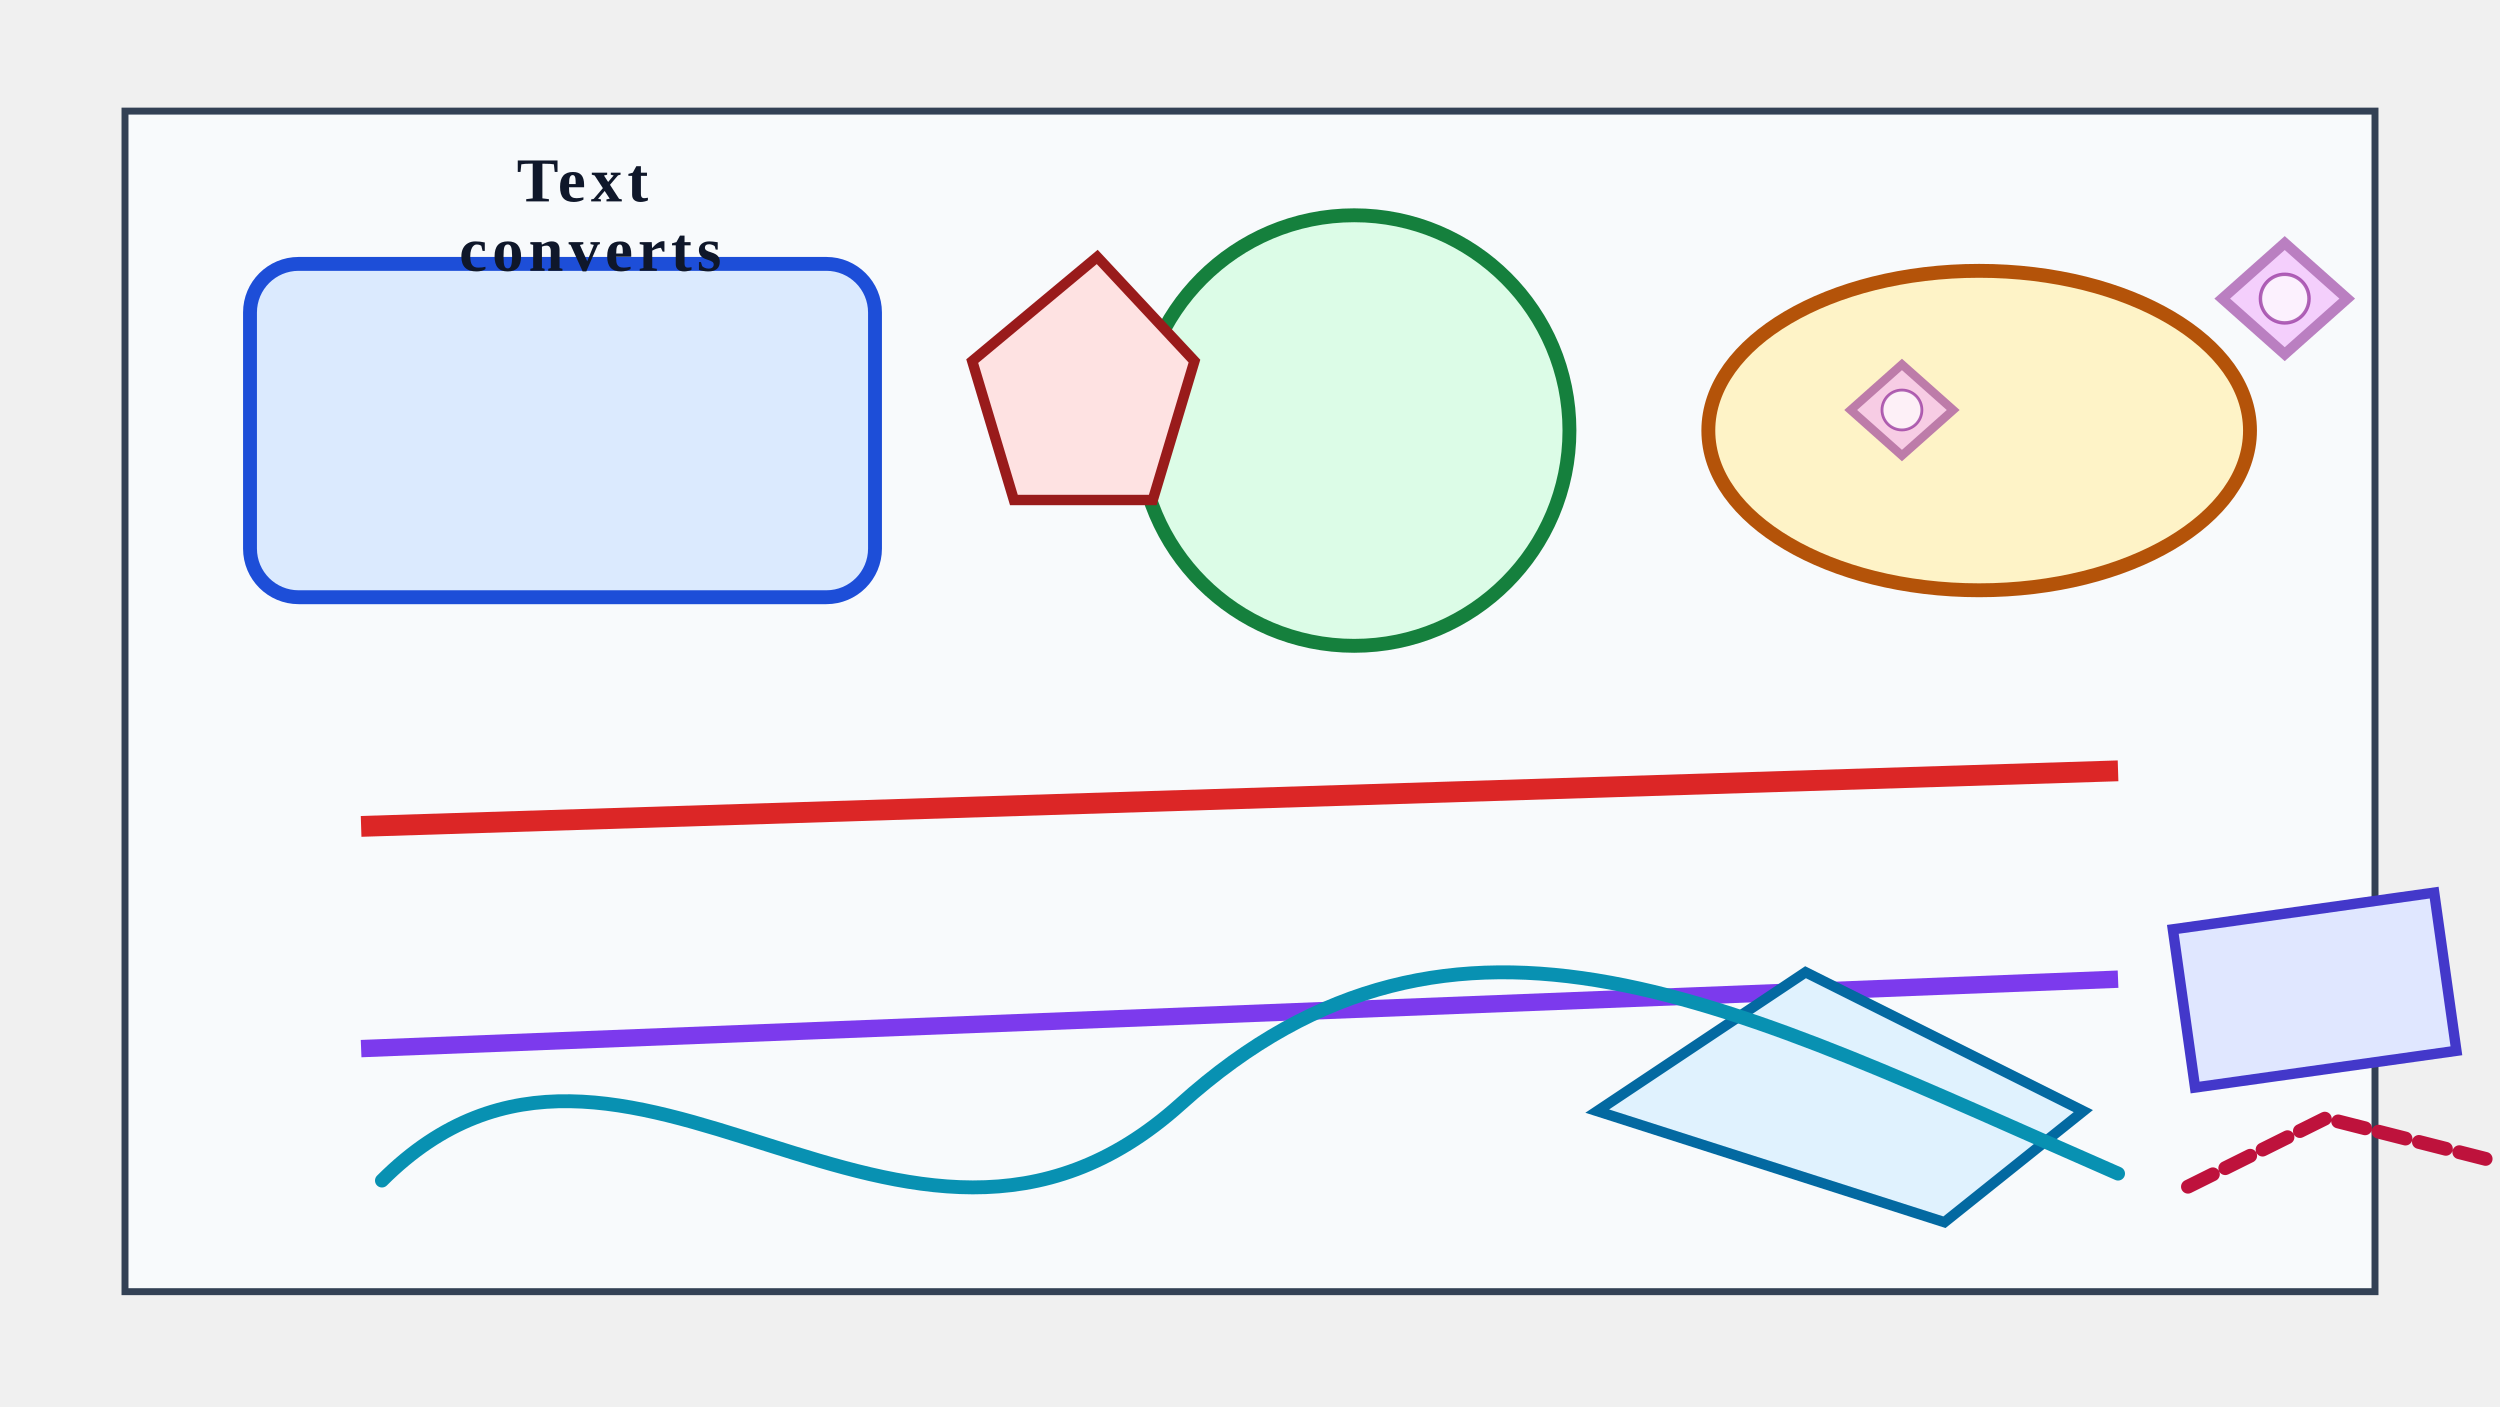
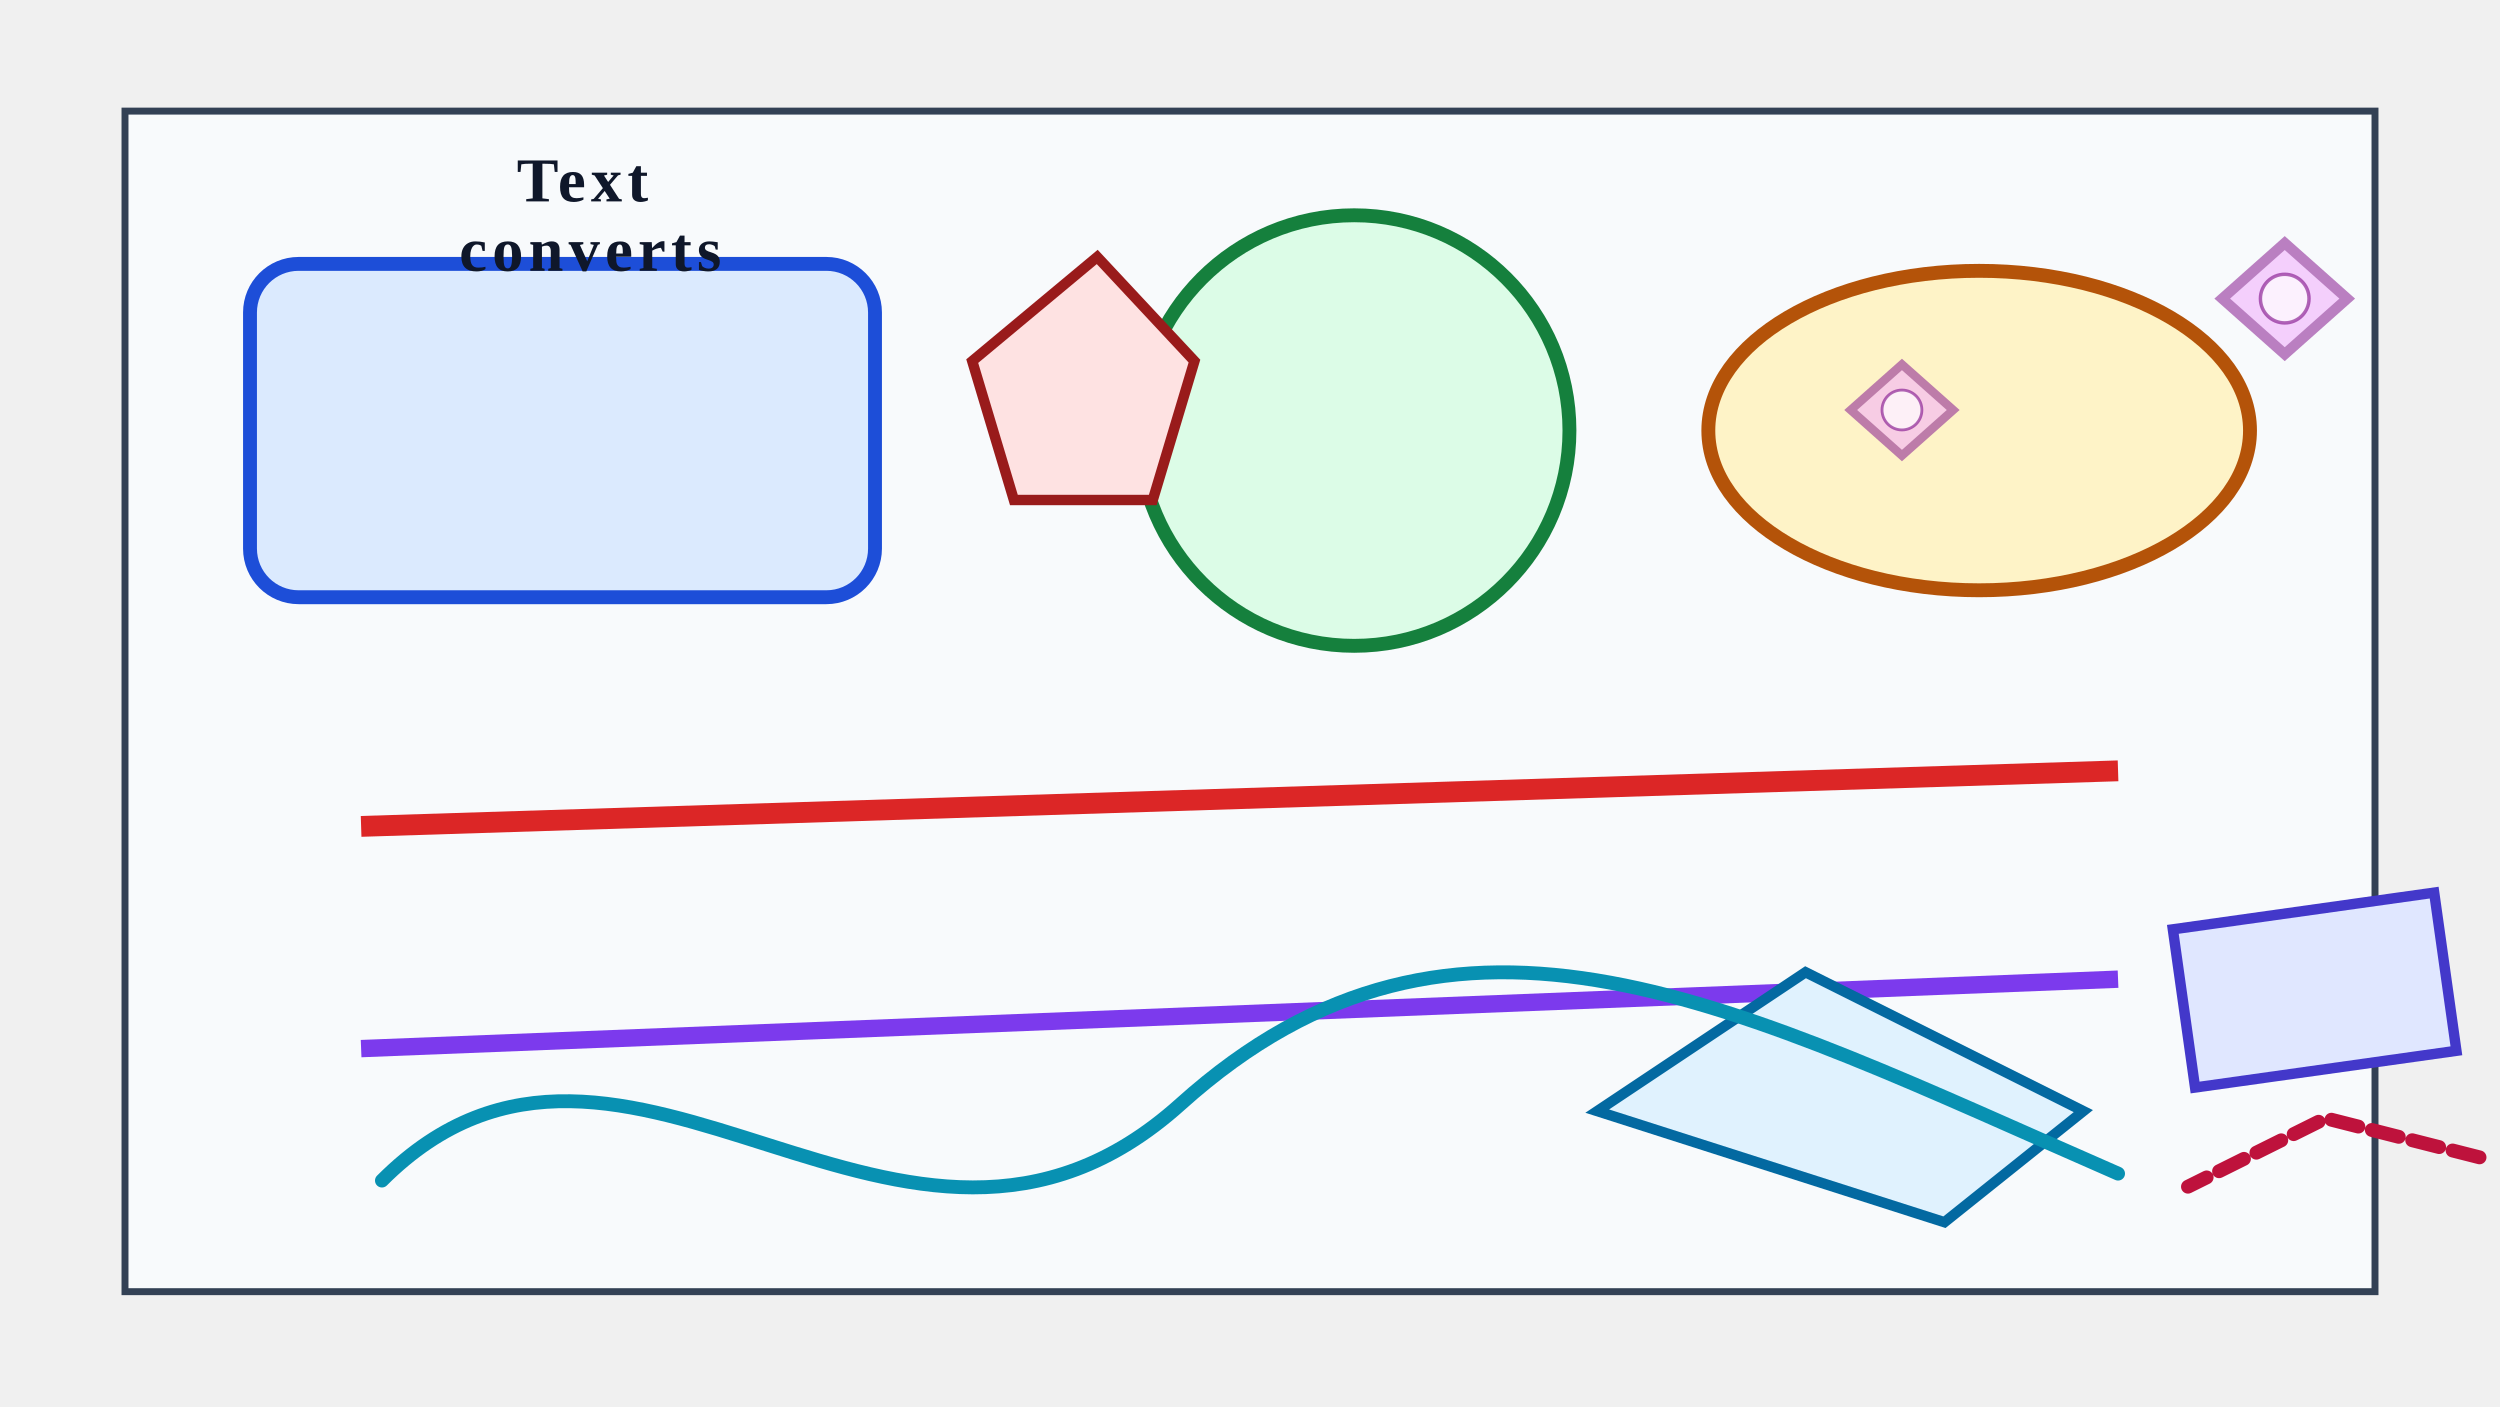
<svg xmlns="http://www.w3.org/2000/svg" viewBox="0 0 720 405" width="720" height="405">
  <style>
    .accent-box { fill: #e0e7ff; stroke: #4338ca; stroke-width: 3; }
    .soft-line { fill: none; stroke: #be123c; stroke-width: 4; }
    .ghosted { fill: #f0abfc; stroke: #86198f; stroke-width: 3; opacity: .55; }
    text.label { fill: #0f172a; font-size: 18; font-variant: all-small-caps; letter-spacing: 1.5px; word-spacing: 3px; }
  </style>
  <defs>
    <linearGradient id="panel-gradient">
      <stop offset="0%" stop-color="rgb(224,242,254)" stop-opacity=".9" />
      <stop offset="100%" stop-color="rgba(186,230,253,.55)" />
    </linearGradient>
    <g id="reused-mark">
      <polygon points="0,16 18,0 36,16 18,32" class="ghosted" />
      <circle cx="18" cy="16" r="7" fill="#ffffff" fill-opacity=".7" stroke="#86198f" stroke-opacity=".65" />
    </g>
  </defs>
  <rect x="36" y="32" width="648" height="340" fill="#f8fafc" stroke="#334155" stroke-width="2" />
  <rect x="72" y="76" width="180" height="96" rx="14" ry="14" style="fill:#dbeafe;stroke:#1d4ed8;stroke-width:4" />
  <circle cx="390" cy="124" r="62" fill="#dcfce7" stroke="#15803d" stroke-width="4" />
  <ellipse cx="570" cy="124" rx="78" ry="46" fill="#fef3c7" stroke="#b45309" stroke-width="4" />
  <line x1="104" y1="238" x2="610" y2="222" stroke="#dc2626" stroke-width="6" />
  <line x1="610" y1="282" x2="104" y2="302" stroke="#7c3aed" stroke-width="5" />
  <path d="M460 320 L520 280 L600 320 L560 352 Z" fill="#e0f2fe" stroke="#0369a1" stroke-width="3" />
  <path d="M110 340 C180 270, 260 390, 340 318 S500 290, 610 338" fill="none" stroke="#0891b2" stroke-width="4" stroke-linecap="round" stroke-linejoin="round" />
  <polygon points="316,74 344,104 332,144 292,144 280,104" fill="#fee2e2" stroke="#991b1b" stroke-width="3" />
  <g transform="translate(34 18) rotate(-8 620 278)">
    <rect class="accent-box" x="596" y="246" width="76" height="46" fill="url(#panel-gradient)" />
-     <path class="soft-line" d="M590 320 L632 306 L676 324" stroke-dasharray="8 4" stroke-linecap="round" stroke-linejoin="round" />
+     <path class="soft-line" d="M590 320 L632 306 L676 324" stroke-dasharray="8 4" stroke-dashoffset="2" stroke-linecap="round" stroke-linejoin="round" />
  </g>
  <use href="#reused-mark" x="640" y="70" />
  <use href="#reused-mark" x="650" y="128" transform="scale(.82)" />
  <text class="label" x="170" y="58" text-anchor="middle" font-weight="700">
    <tspan>Text</tspan>
    <tspan x="170" dy="20" rotate="0 8">converts</tspan>
  </text>
</svg>
